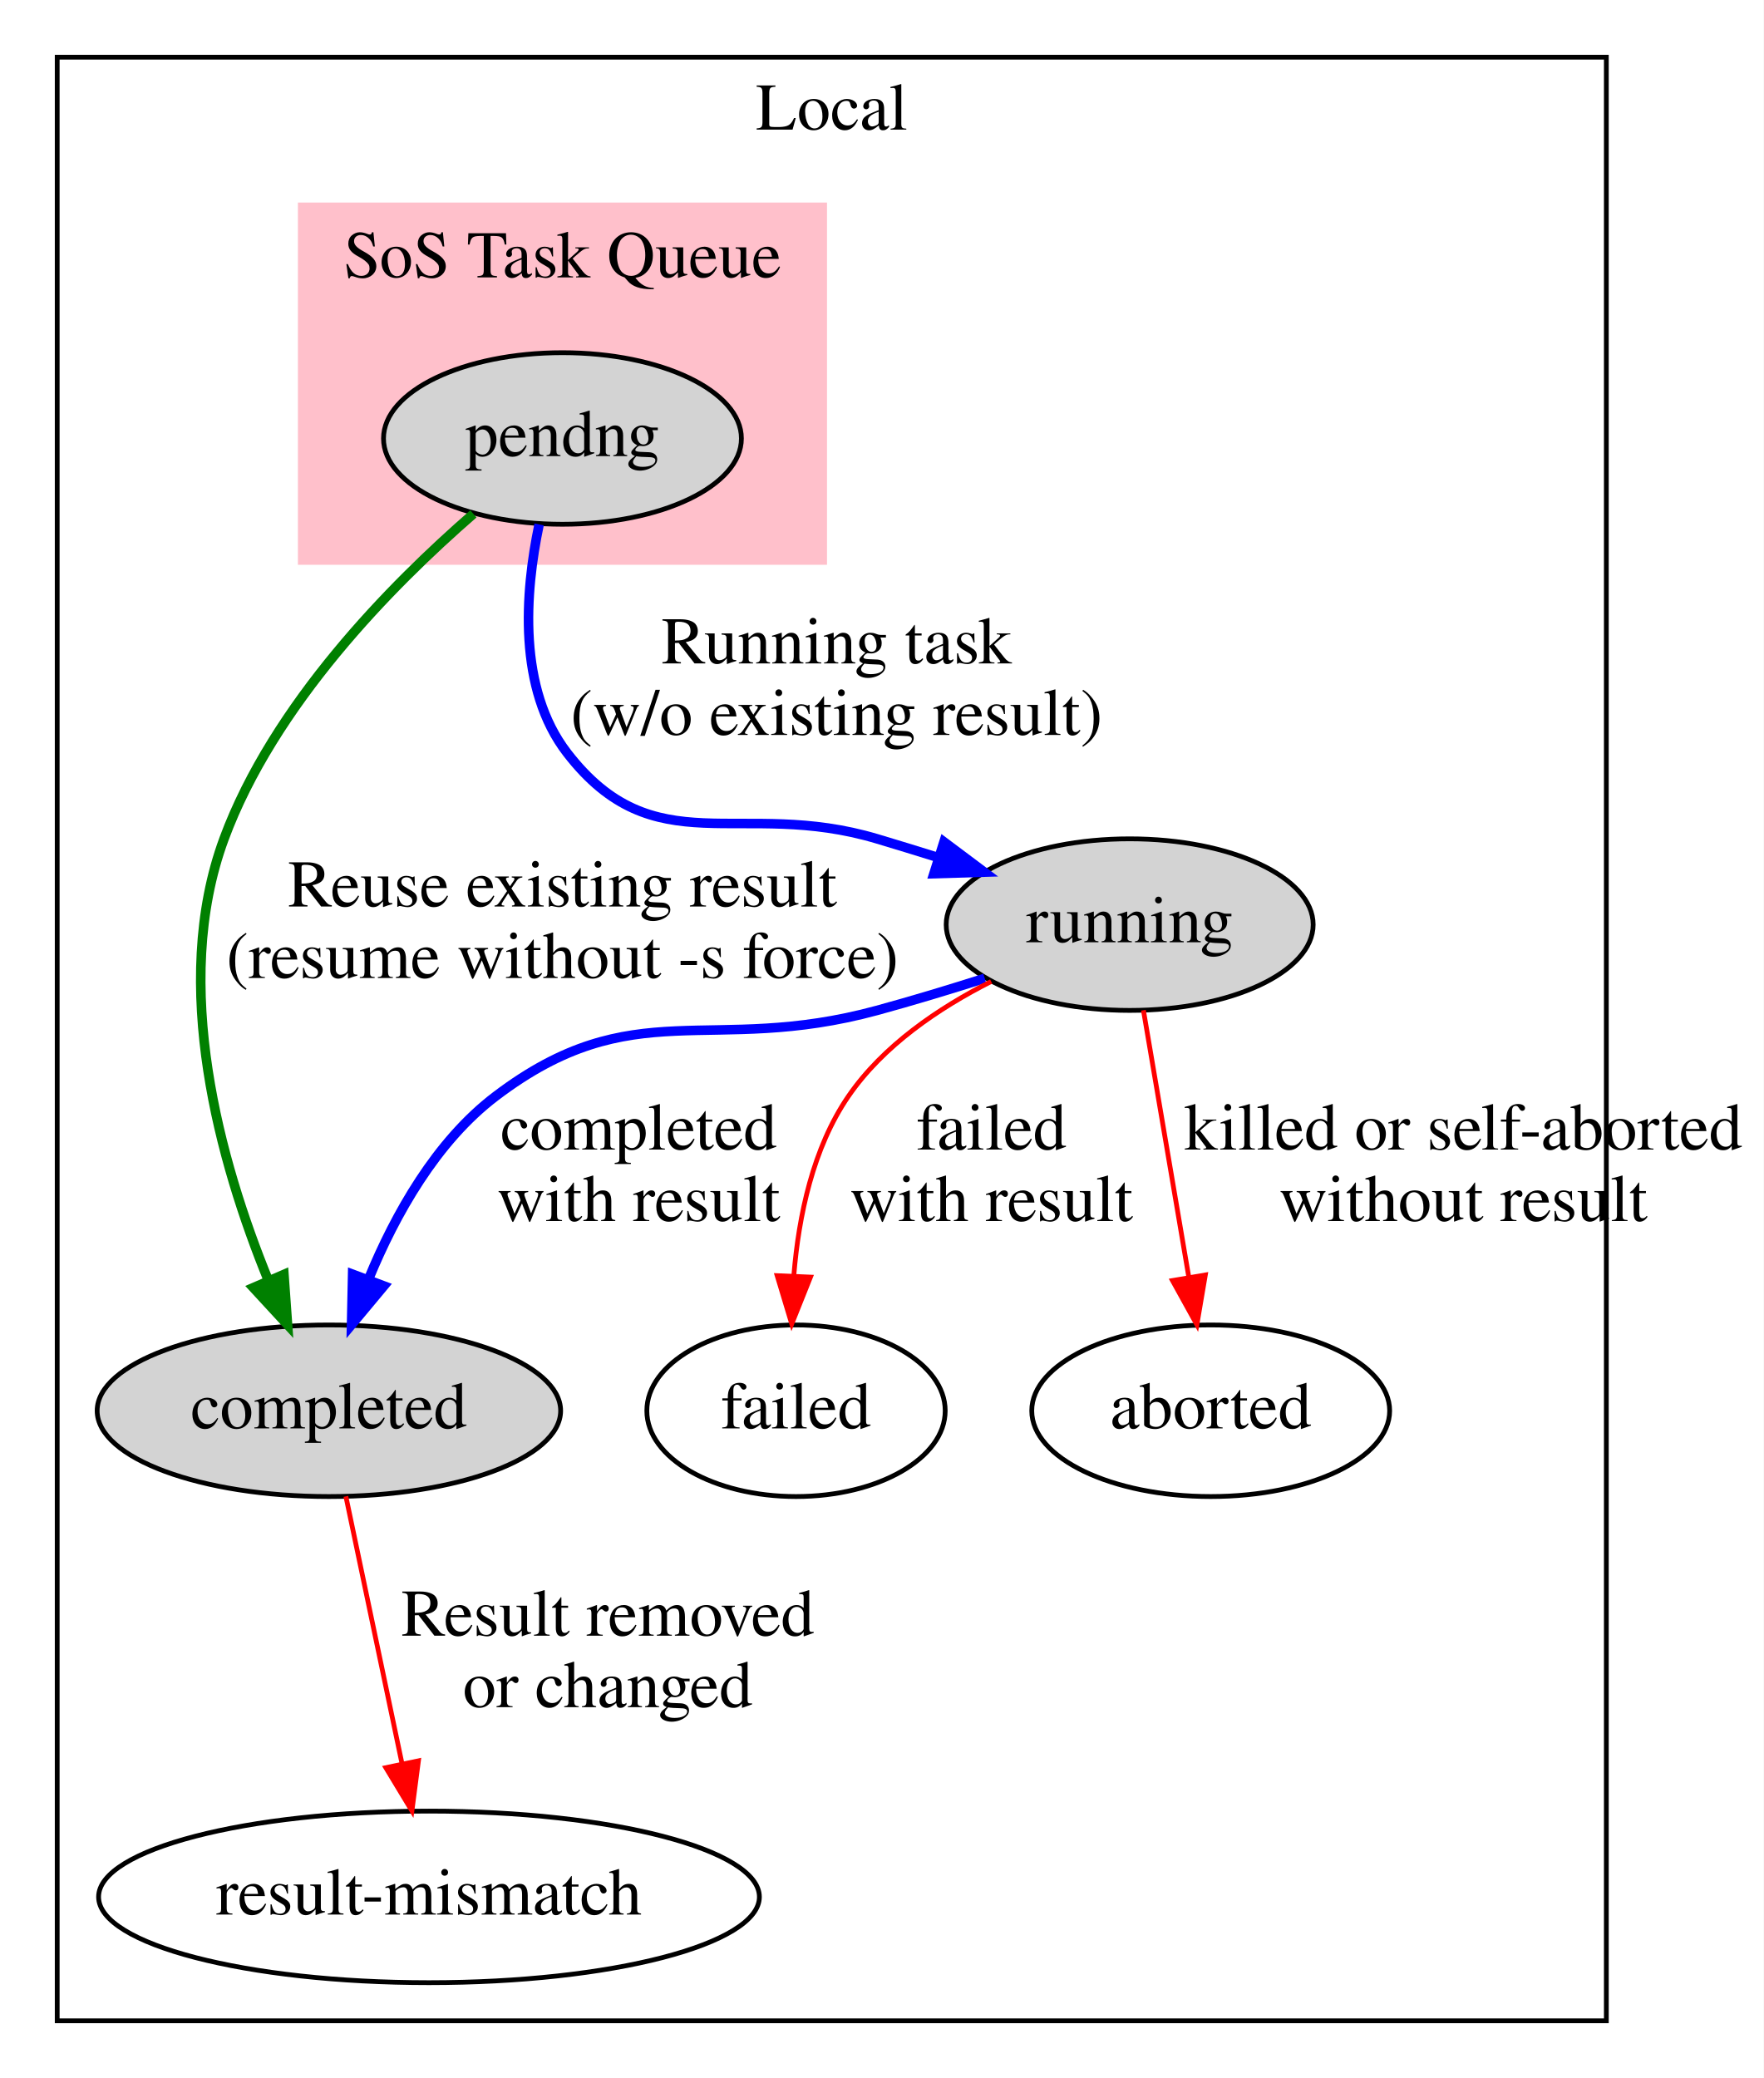
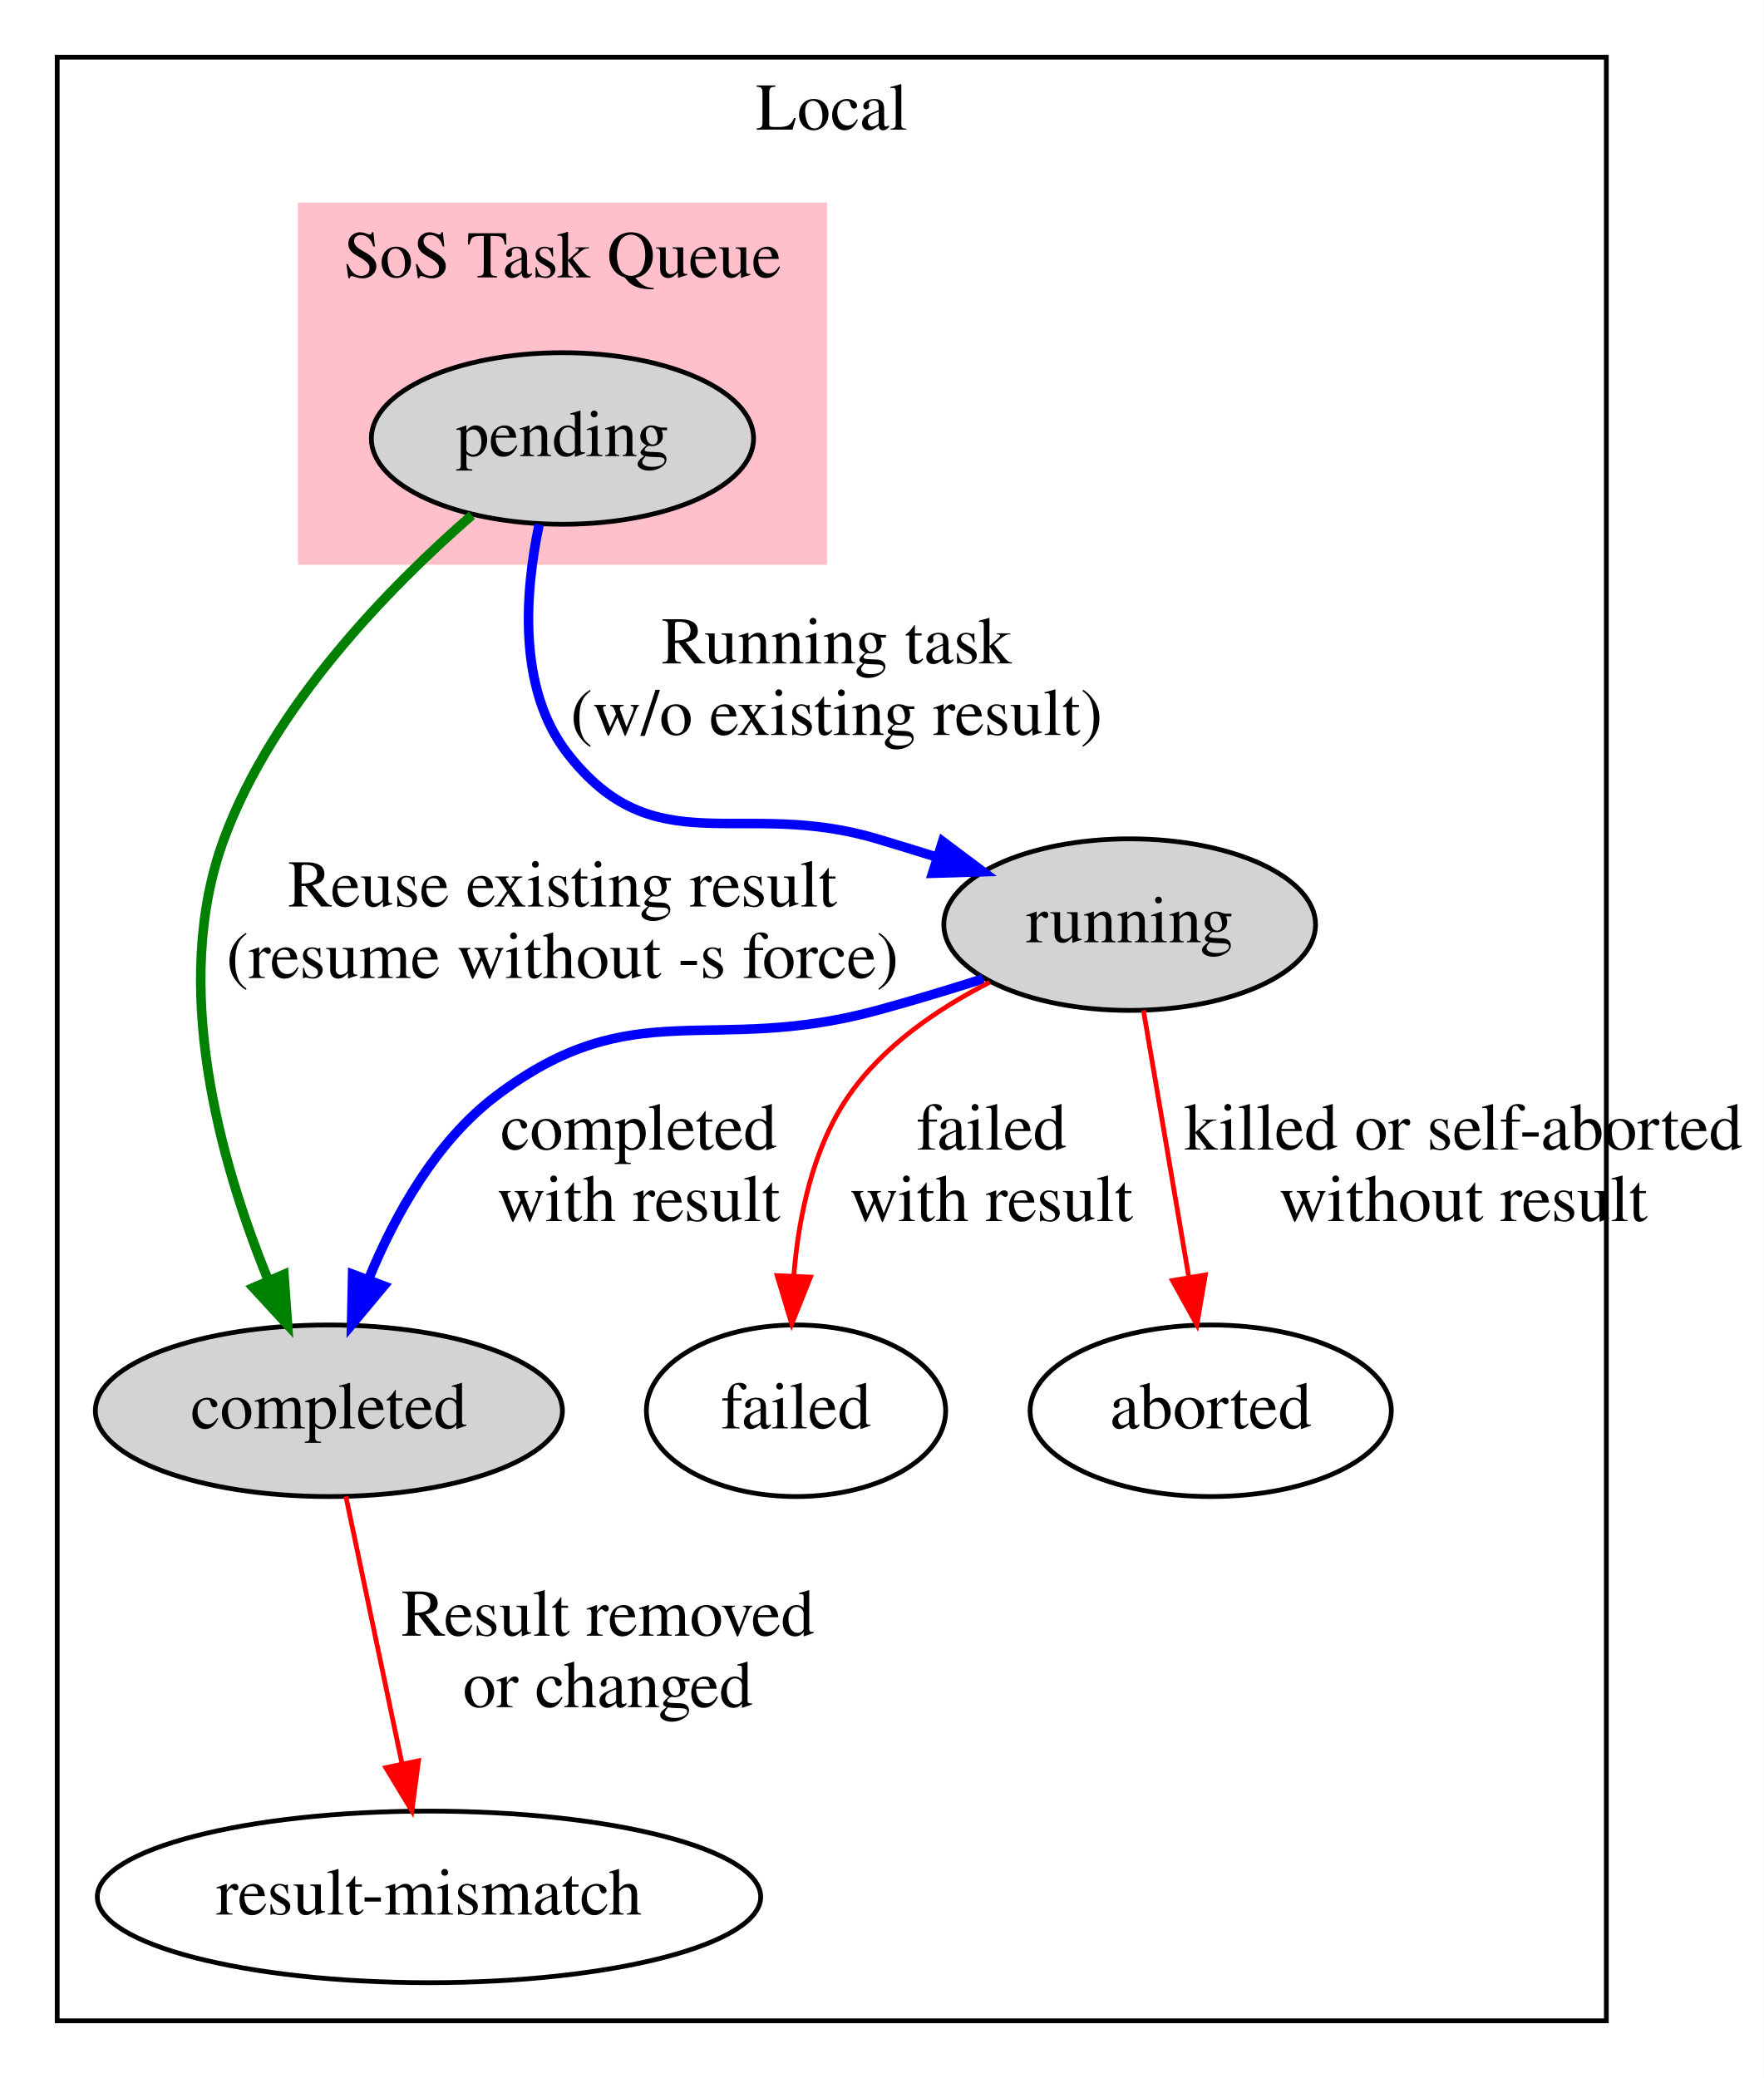
<svg xmlns="http://www.w3.org/2000/svg" width="370pt" height="436pt" viewBox="0.00 0.00 370.00 436.00">
  <g id="graph0" class="graph" transform="scale(1 1) rotate(0) translate(4 432)">
    <polygon fill="white" stroke="none" points="-4,4 -4,-432 366,-432 366,4 -4,4" />
    <g id="clust1" class="cluster">
      <polygon fill="none" stroke="black" points="8,-8 8,-420 333,-420 333,-8 8,-8" />
      <text text-anchor="middle" x="170.5" y="-404.8" font-family="Times,serif" font-size="14.00">Local</text>
    </g>
    <g id="clust2" class="cluster">
      <polygon fill="pink" stroke="pink" points="59,-314 59,-389 169,-389 169,-314 59,-314" />
      <text text-anchor="middle" x="114" y="-373.8" font-family="Times,serif" font-size="14.00">SoS Task Queue</text>
    </g>
    <g id="node1" class="node">
-       <ellipse fill="lightgrey" stroke="black" cx="114" cy="-340" rx="37.544" ry="18" />
-       <text text-anchor="middle" x="114" y="-336.3" font-family="Times,serif" font-size="14.00">pendng</text>
+       <ellipse fill="lightgrey" stroke="black" cx="114" cy="-340" rx="40.094" ry="18" />
+       <text text-anchor="middle" x="114" y="-336.3" font-family="Times,serif" font-size="14.00">pending</text>
    </g>
    <g id="node2" class="node">
-       <ellipse fill="lightgrey" stroke="black" cx="65" cy="-136" rx="48.618" ry="18" />
+       <ellipse fill="lightgrey" stroke="black" cx="65" cy="-136" rx="48.993" ry="18" />
      <text text-anchor="middle" x="65" y="-132.3" font-family="Times,serif" font-size="14.00">completed</text>
    </g>
    <g id="edge5" class="edge">
-       <path fill="none" stroke="green" stroke-width="2" d="M95.316,-324.179C77.993,-309.134 53.381,-284.105 43,-256 31.676,-225.34 42.239,-187.999 52.27,-163.419" />
+       <path fill="none" stroke="green" stroke-width="2" d="M94.986,-323.892C77.682,-308.817 53.315,-283.927 43,-256 31.676,-225.34 42.239,-187.999 52.27,-163.419" />
      <polygon fill="green" stroke="green" stroke-width="2" points="55.57,-164.605 56.327,-154.037 49.145,-161.826 55.57,-164.605" />
      <text text-anchor="middle" x="114" y="-241.8" font-family="Times,serif" font-size="14.00">Reuse existing result</text>
      <text text-anchor="middle" x="114" y="-226.8" font-family="Times,serif" font-size="14.00">(resume without -s force)</text>
    </g>
    <g id="node3" class="node">
-       <ellipse fill="lightgrey" stroke="black" cx="233" cy="-238" rx="38.495" ry="18" />
+       <ellipse fill="lightgrey" stroke="black" cx="233" cy="-238" rx="38.993" ry="18" />
      <text text-anchor="middle" x="233" y="-234.3" font-family="Times,serif" font-size="14.00">running</text>
    </g>
    <g id="edge6" class="edge">
-       <path fill="none" stroke="blue" stroke-width="2" d="M109.107,-321.971C106.103,-307.675 104.578,-287.484 115,-274 133.332,-250.283 151.278,-264.58 180,-256 184.114,-254.771 188.397,-253.456 192.666,-252.123" />
-       <polygon fill="blue" stroke="blue" stroke-width="2" points="194.037,-255.361 202.516,-249.009 191.927,-248.686 194.037,-255.361" />
+       <path fill="none" stroke="blue" stroke-width="2" d="M109.107,-321.971C106.103,-307.675 104.578,-287.484 115,-274 133.332,-250.283 151.278,-264.58 180,-256 184.062,-254.787 188.289,-253.49 192.504,-252.174" />
+       <polygon fill="blue" stroke="blue" stroke-width="2" points="193.756,-255.449 202.237,-249.098 191.647,-248.774 193.756,-255.449" />
      <text text-anchor="middle" x="171.5" y="-292.8" font-family="Times,serif" font-size="14.00">Running task</text>
      <text text-anchor="middle" x="171.5" y="-277.8" font-family="Times,serif" font-size="14.00">(w/o existing result)</text>
    </g>
    <g id="node4" class="node">
-       <ellipse fill="none" stroke="black" cx="86" cy="-34" rx="69.316" ry="18" />
+       <ellipse fill="none" stroke="black" cx="86" cy="-34" rx="69.588" ry="18" />
      <text text-anchor="middle" x="86" y="-30.3" font-family="Times,serif" font-size="14.00">result-mismatch</text>
    </g>
    <g id="edge4" class="edge">
      <path fill="none" stroke="red" d="M68.562,-118.036C71.79,-102.665 76.602,-79.752 80.354,-61.887" />
      <polygon fill="red" stroke="red" points="83.79,-62.553 82.42,-52.047 76.94,-61.114 83.79,-62.553" />
      <text text-anchor="middle" x="123.5" y="-88.8" font-family="Times,serif" font-size="14.00">Result removed</text>
      <text text-anchor="middle" x="123.5" y="-73.8" font-family="Times,serif" font-size="14.00">or changed</text>
    </g>
    <g id="edge1" class="edge">
-       <path fill="none" stroke="blue" stroke-width="2" d="M202.59,-226.734C195.233,-224.392 187.366,-222.006 180,-220 144.836,-210.425 129.033,-224.029 100,-202 87.47,-192.493 78.91,-177.164 73.394,-163.779" />
+       <path fill="none" stroke="blue" stroke-width="2" d="M202.31,-226.645C195.033,-224.332 187.272,-221.98 180,-220 144.836,-210.425 129.033,-224.029 100,-202 87.47,-192.493 78.91,-177.164 73.394,-163.779" />
      <polygon fill="blue" stroke="blue" stroke-width="2" points="76.536,-162.19 69.753,-154.052 69.98,-164.644 76.536,-162.19" />
      <text text-anchor="middle" x="130" y="-190.8" font-family="Times,serif" font-size="14.00">completed</text>
      <text text-anchor="middle" x="130" y="-175.8" font-family="Times,serif" font-size="14.00">with result</text>
    </g>
    <g id="node5" class="node">
-       <ellipse fill="none" stroke="black" cx="163" cy="-136" rx="31.297" ry="18" />
+       <ellipse fill="none" stroke="black" cx="163" cy="-136" rx="31.396" ry="18" />
      <text text-anchor="middle" x="163" y="-132.3" font-family="Times,serif" font-size="14.00">failed</text>
    </g>
    <g id="edge3" class="edge">
-       <path fill="none" stroke="red" d="M203.941,-226.065C192.917,-220.491 181.279,-212.605 174,-202 166.536,-191.125 163.563,-176.869 162.55,-164.48" />
+       <path fill="none" stroke="red" d="M203.634,-225.91C192.702,-220.345 181.211,-212.507 174,-202 166.536,-191.125 163.563,-176.869 162.55,-164.48" />
      <polygon fill="red" stroke="red" points="166.034,-164.042 162.101,-154.205 159.041,-164.348 166.034,-164.042" />
      <text text-anchor="middle" x="204" y="-190.8" font-family="Times,serif" font-size="14.00">failed</text>
      <text text-anchor="middle" x="204" y="-175.8" font-family="Times,serif" font-size="14.00">with result</text>
    </g>
    <g id="node6" class="node">
-       <ellipse fill="none" stroke="black" cx="250" cy="-136" rx="37.544" ry="18" />
+       <ellipse fill="none" stroke="black" cx="250" cy="-136" rx="37.894" ry="18" />
      <text text-anchor="middle" x="250" y="-132.3" font-family="Times,serif" font-size="14.00">aborted</text>
    </g>
    <g id="edge2" class="edge">
      <path fill="none" stroke="red" d="M235.884,-220.036C238.485,-204.736 242.356,-181.966 245.387,-164.138" />
      <polygon fill="red" stroke="red" points="248.876,-164.492 247.102,-154.047 241.976,-163.319 248.876,-164.492" />
      <text text-anchor="middle" x="303" y="-190.8" font-family="Times,serif" font-size="14.00">killed or self-aborted</text>
      <text text-anchor="middle" x="303" y="-175.8" font-family="Times,serif" font-size="14.00">without result</text>
    </g>
  </g>
</svg>
